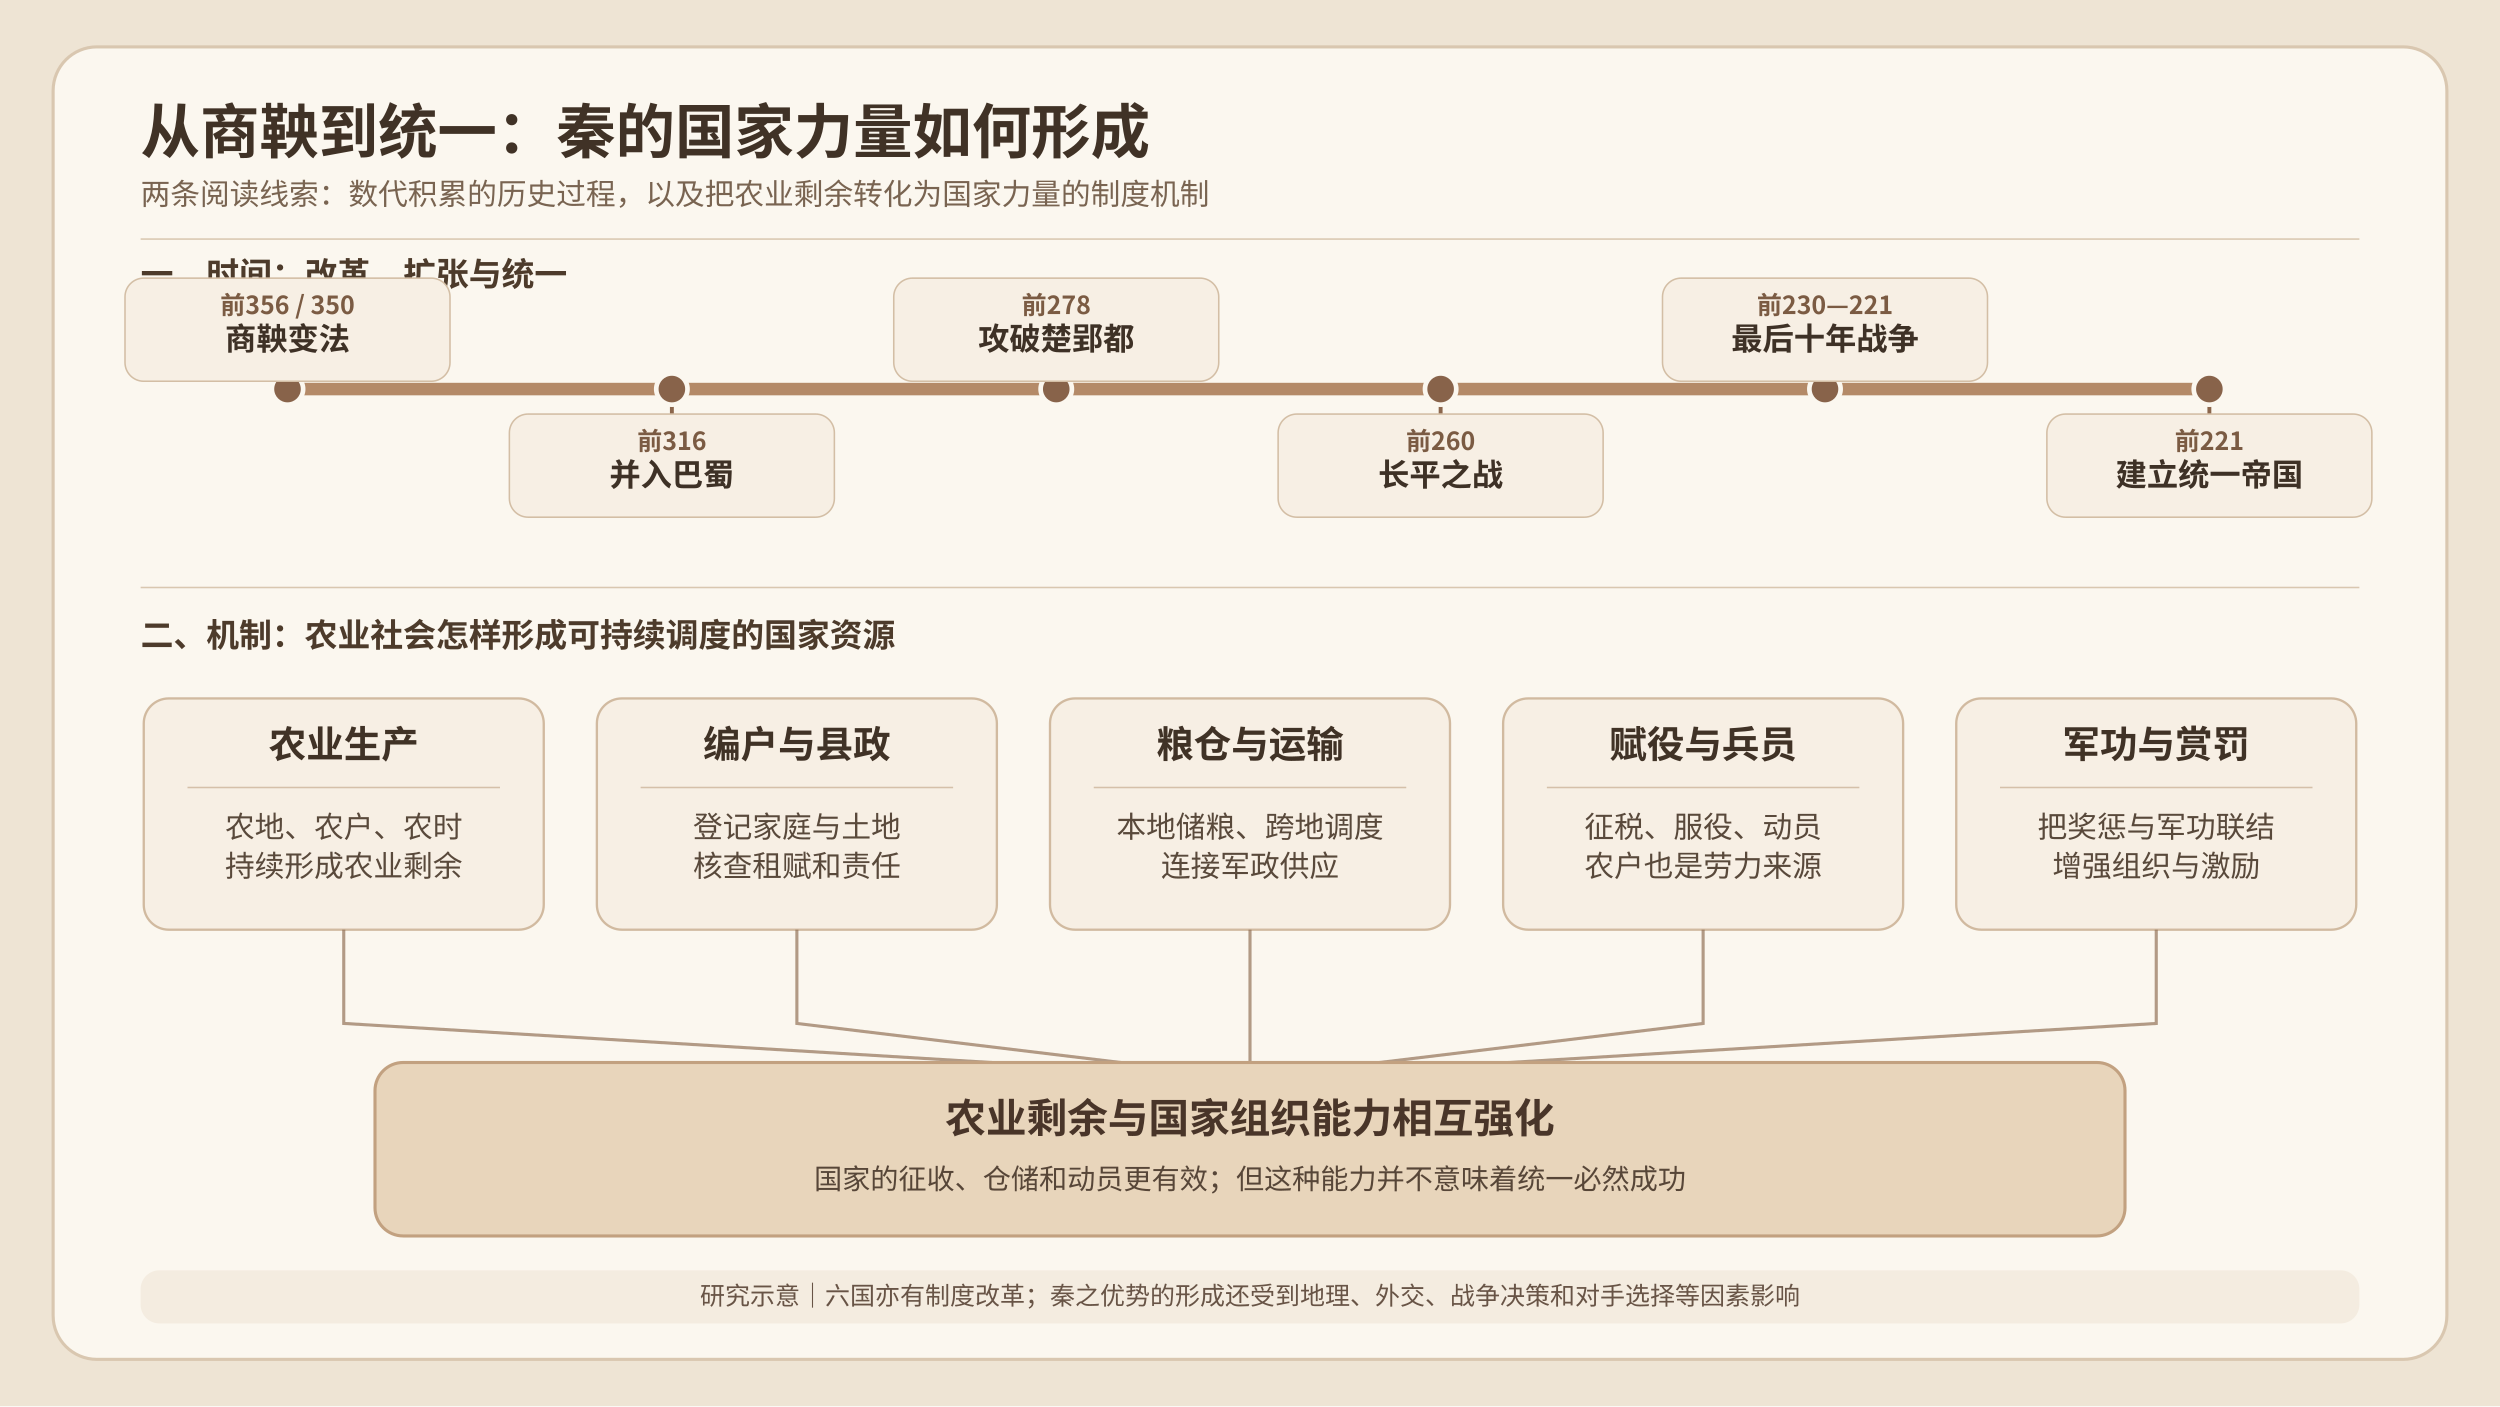
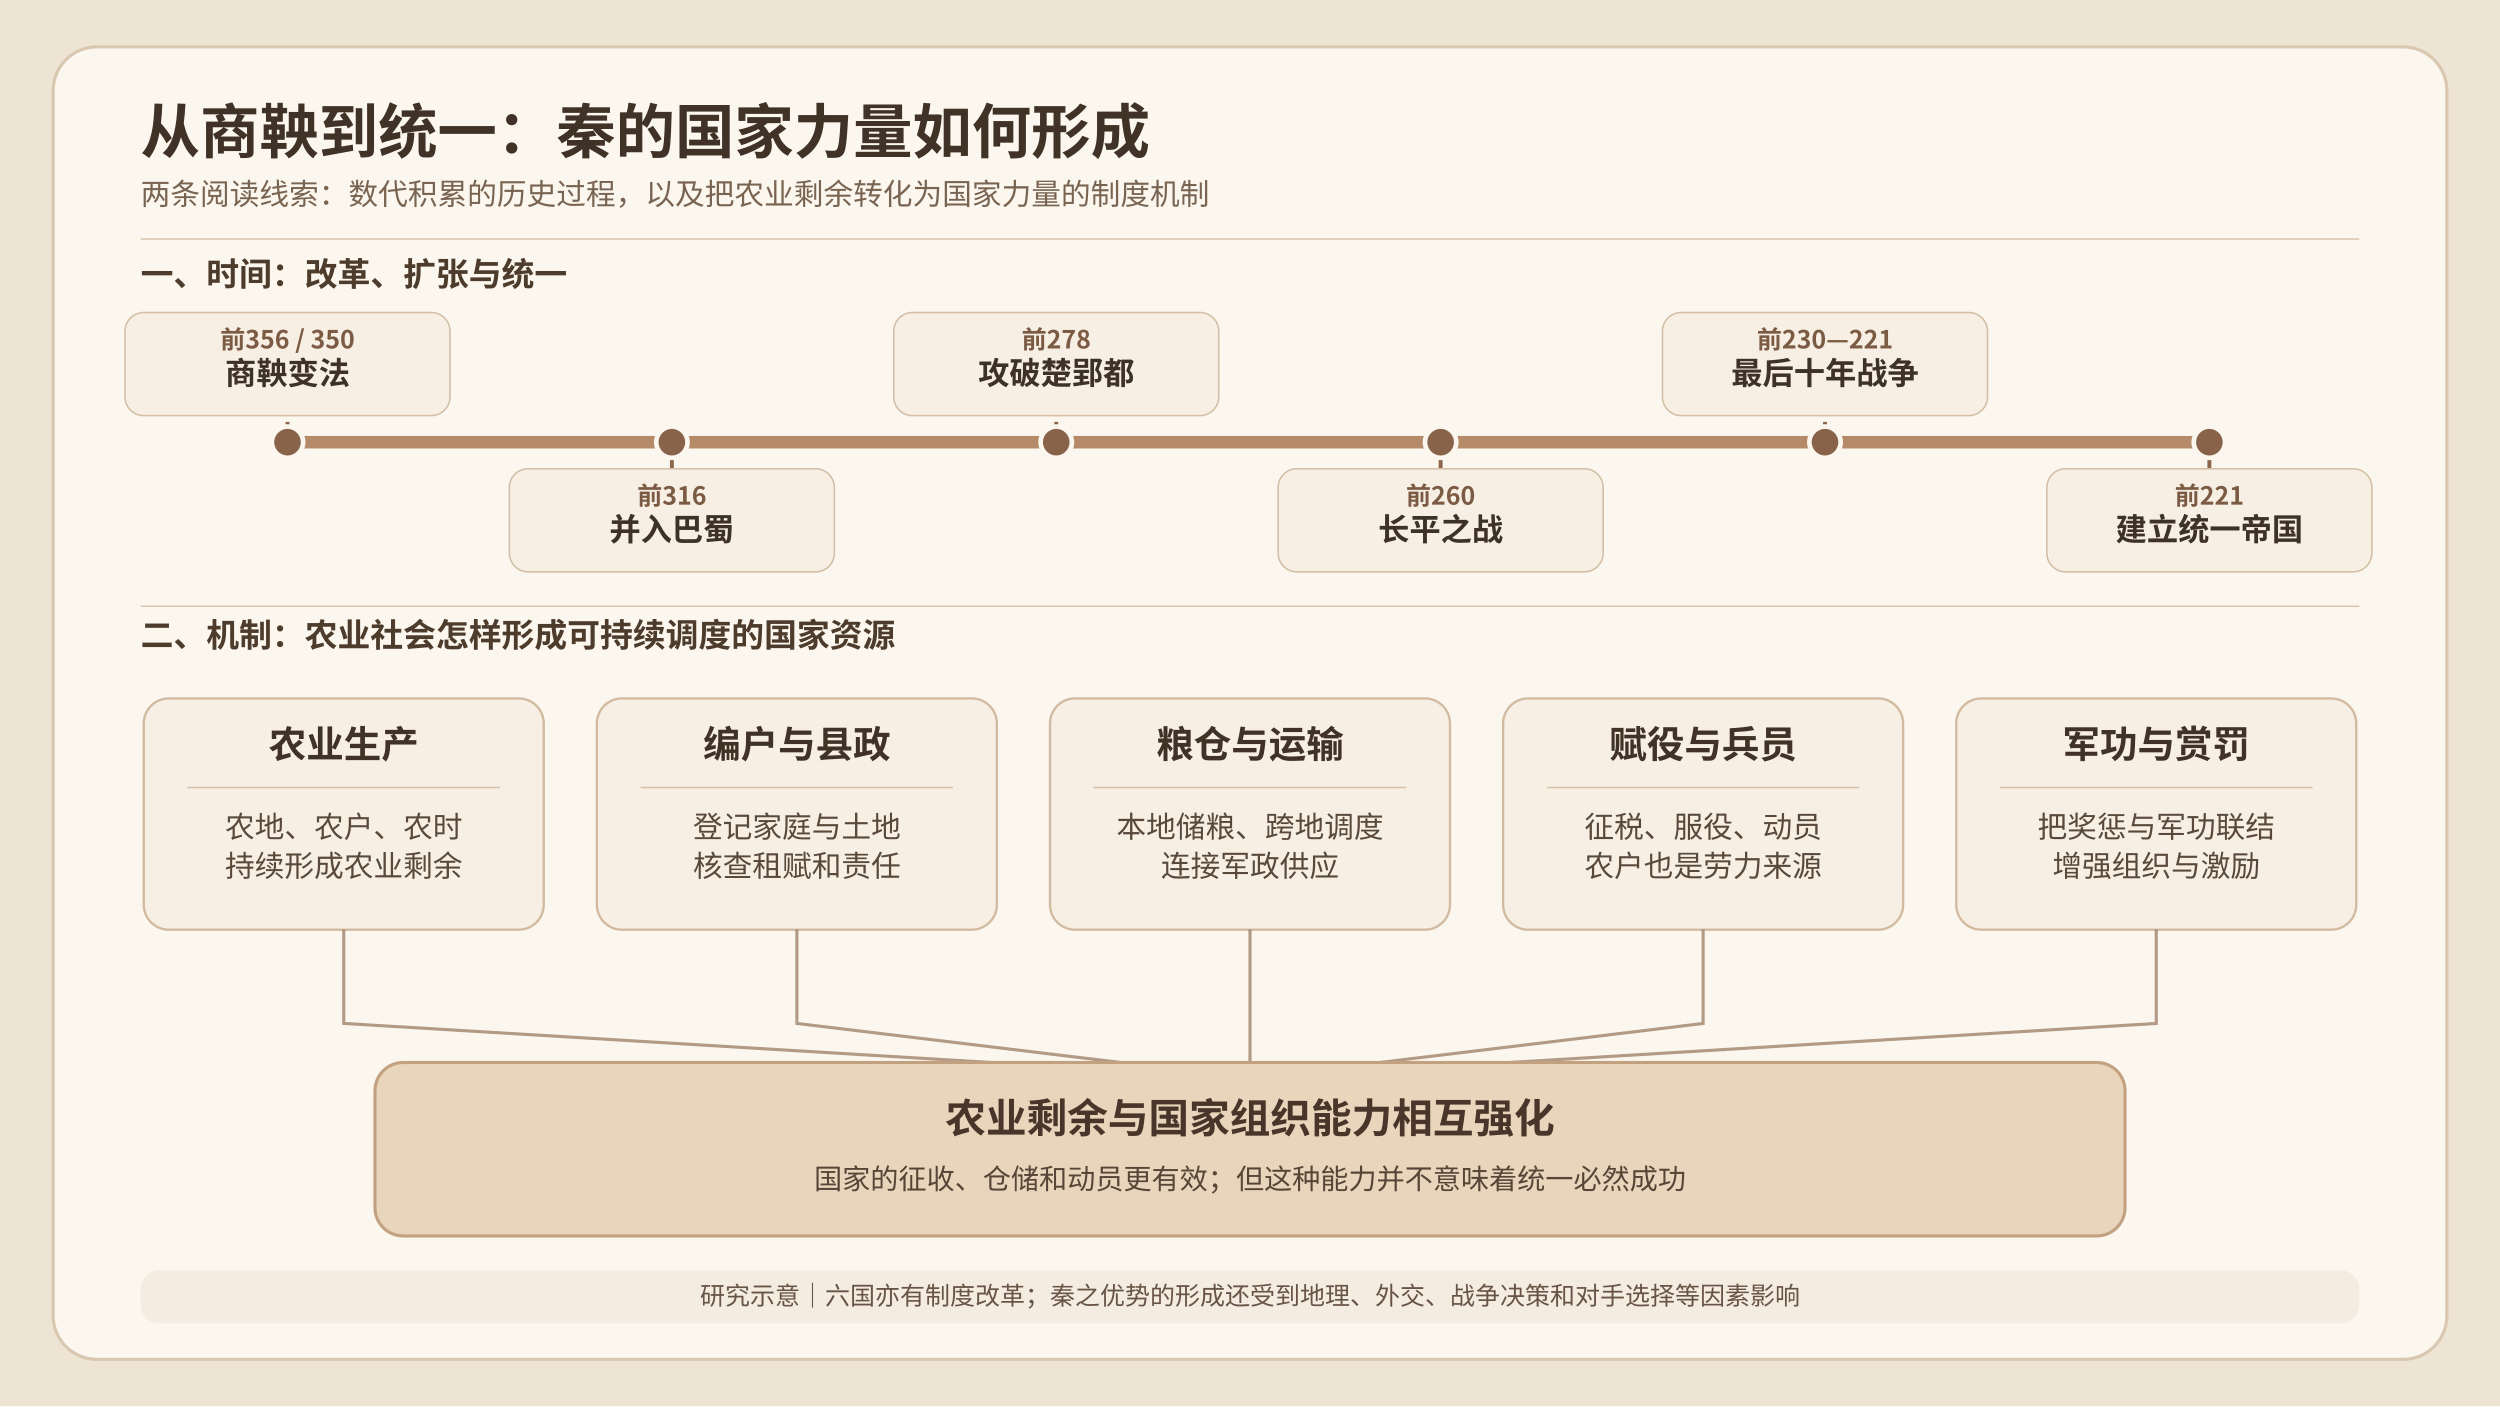
<svg xmlns="http://www.w3.org/2000/svg" width="1600" height="900" viewBox="0 0 1600 900" role="img" aria-labelledby="title desc">
  <style>
  .title {font:700 38px "Noto Sans CJK SC","Microsoft YaHei",sans-serif;fill:#403226}
  .subtitle {font:400 19px "Noto Sans CJK SC","Microsoft YaHei",sans-serif;fill:#796451}
  .section {font:700 21px "Noto Sans CJK SC","Microsoft YaHei",sans-serif;fill:#4d3b2b}
  .year {font:700 16px "Noto Sans CJK SC","Microsoft YaHei",sans-serif;fill:#7b5b43}
  .event {font:700 20px "Noto Sans CJK SC","Microsoft YaHei",sans-serif;fill:#3e3126}
  .boxHead {font:700 24px "Noto Sans CJK SC","Microsoft YaHei",sans-serif;fill:#403226}
  .boxText {font:400 19px "Noto Sans CJK SC","Microsoft YaHei",sans-serif;fill:#59493b}
  .cap {font:700 26px "Noto Sans CJK SC","Microsoft YaHei",sans-serif;fill:#493529}
  .capSub {font:400 18px "Noto Sans CJK SC","Microsoft YaHei",sans-serif;fill:#574638}
  .note {font:400 16px "Noto Sans CJK SC","Microsoft YaHei",sans-serif;fill:#685446}
</style>
  <rect width="1600" height="900" fill="#eee4d4" />
  <rect x="34" y="30" width="1532" height="840" rx="28" fill="#fbf7ef" stroke="#d9c7b0" stroke-width="2" />
  <text x="90" y="98" class="title">从商鞅到统一：秦的国家力量如何形成</text>
  <text x="90" y="131" class="subtitle">两条阅读线索：数代积累的历史过程，以及把农业剩余转化为国家力量的制度机制</text>
  <line x1="90" y1="153" x2="1510" y2="153" stroke="#d9c7b0" />
  <text x="90" y="183" class="section">一、时间：改革、扩张与统一</text>
-   <path d="M184 249 H1414" stroke="#b48a68" stroke-width="8" stroke-linecap="round" />
-   <line x1="184" y1="245" x2="184" y2="240" stroke="#8b664c" stroke-width="2.5" />
-   <circle cx="184" cy="249" r="10" fill="#88634a" stroke="#fbf7ef" stroke-width="3" />
-   <rect x="80" y="178" width="208" height="66" rx="12" fill="#f7efe4" stroke="#d3bea5" />
-   <text x="184" y="201" class="year" text-anchor="middle">前356 / 350</text>
-   <text x="184" y="224" class="event" text-anchor="middle">商鞅变法</text>
-   <line x1="430" y1="253" x2="430" y2="265" stroke="#8b664c" stroke-width="2.5" />
-   <circle cx="430" cy="249" r="10" fill="#88634a" stroke="#fbf7ef" stroke-width="3" />
-   <rect x="326" y="265" width="208" height="66" rx="12" fill="#f7efe4" stroke="#d3bea5" />
-   <text x="430" y="288" class="year" text-anchor="middle">前316</text>
-   <text x="430" y="311" class="event" text-anchor="middle">并入巴蜀</text>
-   <line x1="676" y1="245" x2="676" y2="240" stroke="#8b664c" stroke-width="2.5" />
-   <circle cx="676" cy="249" r="10" fill="#88634a" stroke="#fbf7ef" stroke-width="3" />
-   <rect x="572" y="178" width="208" height="66" rx="12" fill="#f7efe4" stroke="#d3bea5" />
-   <text x="676" y="201" class="year" text-anchor="middle">前278</text>
-   <text x="676" y="224" class="event" text-anchor="middle">攻破楚郢都</text>
-   <line x1="922" y1="253" x2="922" y2="265" stroke="#8b664c" stroke-width="2.5" />
-   <circle cx="922" cy="249" r="10" fill="#88634a" stroke="#fbf7ef" stroke-width="3" />
-   <rect x="818" y="265" width="208" height="66" rx="12" fill="#f7efe4" stroke="#d3bea5" />
-   <text x="922" y="288" class="year" text-anchor="middle">前260</text>
-   <text x="922" y="311" class="event" text-anchor="middle">长平之战</text>
-   <line x1="1168" y1="245" x2="1168" y2="240" stroke="#8b664c" stroke-width="2.5" />
-   <circle cx="1168" cy="249" r="10" fill="#88634a" stroke="#fbf7ef" stroke-width="3" />
-   <rect x="1064" y="178" width="208" height="66" rx="12" fill="#f7efe4" stroke="#d3bea5" />
-   <text x="1168" y="201" class="year" text-anchor="middle">前230—221</text>
-   <text x="1168" y="224" class="event" text-anchor="middle">最后十年战争</text>
-   <line x1="1414" y1="253" x2="1414" y2="265" stroke="#8b664c" stroke-width="2.5" />
-   <circle cx="1414" cy="249" r="10" fill="#88634a" stroke="#fbf7ef" stroke-width="3" />
-   <rect x="1310" y="265" width="208" height="66" rx="12" fill="#f7efe4" stroke="#d3bea5" />
-   <text x="1414" y="288" class="year" text-anchor="middle">前221</text>
-   <text x="1414" y="311" class="event" text-anchor="middle">建立统一帝国</text>
-   <line x1="90" y1="376" x2="1510" y2="376" stroke="#d9c7b0" />
+   <path d="M184 283 H1414" stroke="#b48a68" stroke-width="8" stroke-linecap="round" />
+   <line x1="184" y1="270" x2="184" y2="278" stroke="#8b664c" stroke-width="2.5" />
+   <circle cx="184" cy="283" r="10" fill="#88634a" stroke="#fbf7ef" stroke-width="3" />
+   <rect x="80" y="200" width="208" height="66" rx="12" fill="#f7efe4" stroke="#d3bea5" />
+   <text x="184" y="223" class="year" text-anchor="middle">前356 / 350</text>
+   <text x="184" y="246" class="event" text-anchor="middle">商鞅变法</text>
+   <line x1="430" y1="288" x2="430" y2="300" stroke="#8b664c" stroke-width="2.5" />
+   <circle cx="430" cy="283" r="10" fill="#88634a" stroke="#fbf7ef" stroke-width="3" />
+   <rect x="326" y="300" width="208" height="66" rx="12" fill="#f7efe4" stroke="#d3bea5" />
+   <text x="430" y="323" class="year" text-anchor="middle">前316</text>
+   <text x="430" y="346" class="event" text-anchor="middle">并入巴蜀</text>
+   <line x1="676" y1="270" x2="676" y2="278" stroke="#8b664c" stroke-width="2.5" />
+   <circle cx="676" cy="283" r="10" fill="#88634a" stroke="#fbf7ef" stroke-width="3" />
+   <rect x="572" y="200" width="208" height="66" rx="12" fill="#f7efe4" stroke="#d3bea5" />
+   <text x="676" y="223" class="year" text-anchor="middle">前278</text>
+   <text x="676" y="246" class="event" text-anchor="middle">攻破楚郢都</text>
+   <line x1="922" y1="288" x2="922" y2="300" stroke="#8b664c" stroke-width="2.5" />
+   <circle cx="922" cy="283" r="10" fill="#88634a" stroke="#fbf7ef" stroke-width="3" />
+   <rect x="818" y="300" width="208" height="66" rx="12" fill="#f7efe4" stroke="#d3bea5" />
+   <text x="922" y="323" class="year" text-anchor="middle">前260</text>
+   <text x="922" y="346" class="event" text-anchor="middle">长平之战</text>
+   <line x1="1168" y1="270" x2="1168" y2="278" stroke="#8b664c" stroke-width="2.5" />
+   <circle cx="1168" cy="283" r="10" fill="#88634a" stroke="#fbf7ef" stroke-width="3" />
+   <rect x="1064" y="200" width="208" height="66" rx="12" fill="#f7efe4" stroke="#d3bea5" />
+   <text x="1168" y="223" class="year" text-anchor="middle">前230—221</text>
+   <text x="1168" y="246" class="event" text-anchor="middle">最后十年战争</text>
+   <line x1="1414" y1="288" x2="1414" y2="300" stroke="#8b664c" stroke-width="2.5" />
+   <circle cx="1414" cy="283" r="10" fill="#88634a" stroke="#fbf7ef" stroke-width="3" />
+   <rect x="1310" y="300" width="208" height="66" rx="12" fill="#f7efe4" stroke="#d3bea5" />
+   <text x="1414" y="323" class="year" text-anchor="middle">前221</text>
+   <text x="1414" y="346" class="event" text-anchor="middle">建立统一帝国</text>
+   <line x1="90" y1="388" x2="1510" y2="388" stroke="#d9c7b0" />
  <text x="90" y="414" class="section">二、机制：农业社会怎样形成可持续调度的国家资源</text>
  <rect x="92" y="447" width="256" height="148" rx="16" fill="#f7efe4" stroke="#d1baa0" stroke-width="1.5" />
  <text x="220" y="485" text-anchor="middle" class="boxHead">农业生产</text>
  <line x1="120" y1="504" x2="320" y2="504" stroke="#d5c0a9" />
  <text x="220" y="536" text-anchor="middle" class="boxText">农地、农户、农时</text>
  <text x="220" y="561" text-anchor="middle" class="boxText">持续形成农业剩余</text>
  <path d="M220 595 V655 L800 690" stroke="#8b694e" stroke-width="2" fill="none" stroke-opacity=".65" />
  <rect x="382" y="447" width="256" height="148" rx="16" fill="#f7efe4" stroke="#d1baa0" stroke-width="1.5" />
  <text x="510" y="485" text-anchor="middle" class="boxHead">编户与县政</text>
  <line x1="410" y1="504" x2="610" y2="504" stroke="#d5c0a9" />
  <text x="510" y="536" text-anchor="middle" class="boxText">登记家庭与土地</text>
  <text x="510" y="561" text-anchor="middle" class="boxText">核查租赋和责任</text>
  <path d="M510 595 V655 L800 690" stroke="#8b694e" stroke-width="2" fill="none" stroke-opacity=".65" />
  <rect x="672" y="447" width="256" height="148" rx="16" fill="#f7efe4" stroke="#d1baa0" stroke-width="1.5" />
  <text x="800" y="485" text-anchor="middle" class="boxHead">粮仓与运输</text>
  <line x1="700" y1="504" x2="900" y2="504" stroke="#d5c0a9" />
  <text x="800" y="536" text-anchor="middle" class="boxText">本地储粮、跨地调度</text>
  <text x="800" y="561" text-anchor="middle" class="boxText">连接军政供应</text>
  <path d="M800 595 V655 L800 690" stroke="#8b694e" stroke-width="2" fill="none" stroke-opacity=".65" />
  <rect x="962" y="447" width="256" height="148" rx="16" fill="#f7efe4" stroke="#d1baa0" stroke-width="1.5" />
  <text x="1090" y="485" text-anchor="middle" class="boxHead">赋役与兵员</text>
  <line x1="990" y1="504" x2="1190" y2="504" stroke="#d5c0a9" />
  <text x="1090" y="536" text-anchor="middle" class="boxText">征税、服役、动员</text>
  <text x="1090" y="561" text-anchor="middle" class="boxText">农户也是劳力来源</text>
  <path d="M1090 595 V655 L800 690" stroke="#8b694e" stroke-width="2" fill="none" stroke-opacity=".65" />
  <rect x="1252" y="447" width="256" height="148" rx="16" fill="#f7efe4" stroke="#d1baa0" stroke-width="1.5" />
  <text x="1380" y="485" text-anchor="middle" class="boxHead">军功与赏罚</text>
  <line x1="1280" y1="504" x2="1480" y2="504" stroke="#d5c0a9" />
  <text x="1380" y="536" text-anchor="middle" class="boxText">把奖惩与军功联结</text>
  <text x="1380" y="561" text-anchor="middle" class="boxText">增强组织与激励</text>
  <path d="M1380 595 V655 L800 690" stroke="#8b694e" stroke-width="2" fill="none" stroke-opacity=".65" />
  <rect x="240" y="680" width="1120" height="111" rx="18" fill="#e8d5bb" stroke="#c2a180" stroke-width="2" />
  <text x="800" y="725" text-anchor="middle" class="cap">农业剩余与国家组织能力相互强化</text>
  <text x="800" y="761" text-anchor="middle" class="capSub">国家的征收、仓储和动员更有效；但这种能力并不意味着统一必然成功</text>
  <rect x="90" y="813" width="1420" height="34" rx="12" fill="#f4ece0" />
  <text x="800" y="835" text-anchor="middle" class="note">研究示意｜六国亦有制度改革；秦之优势的形成还受到地理、外交、战争决策和对手选择等因素影响</text>
</svg>
